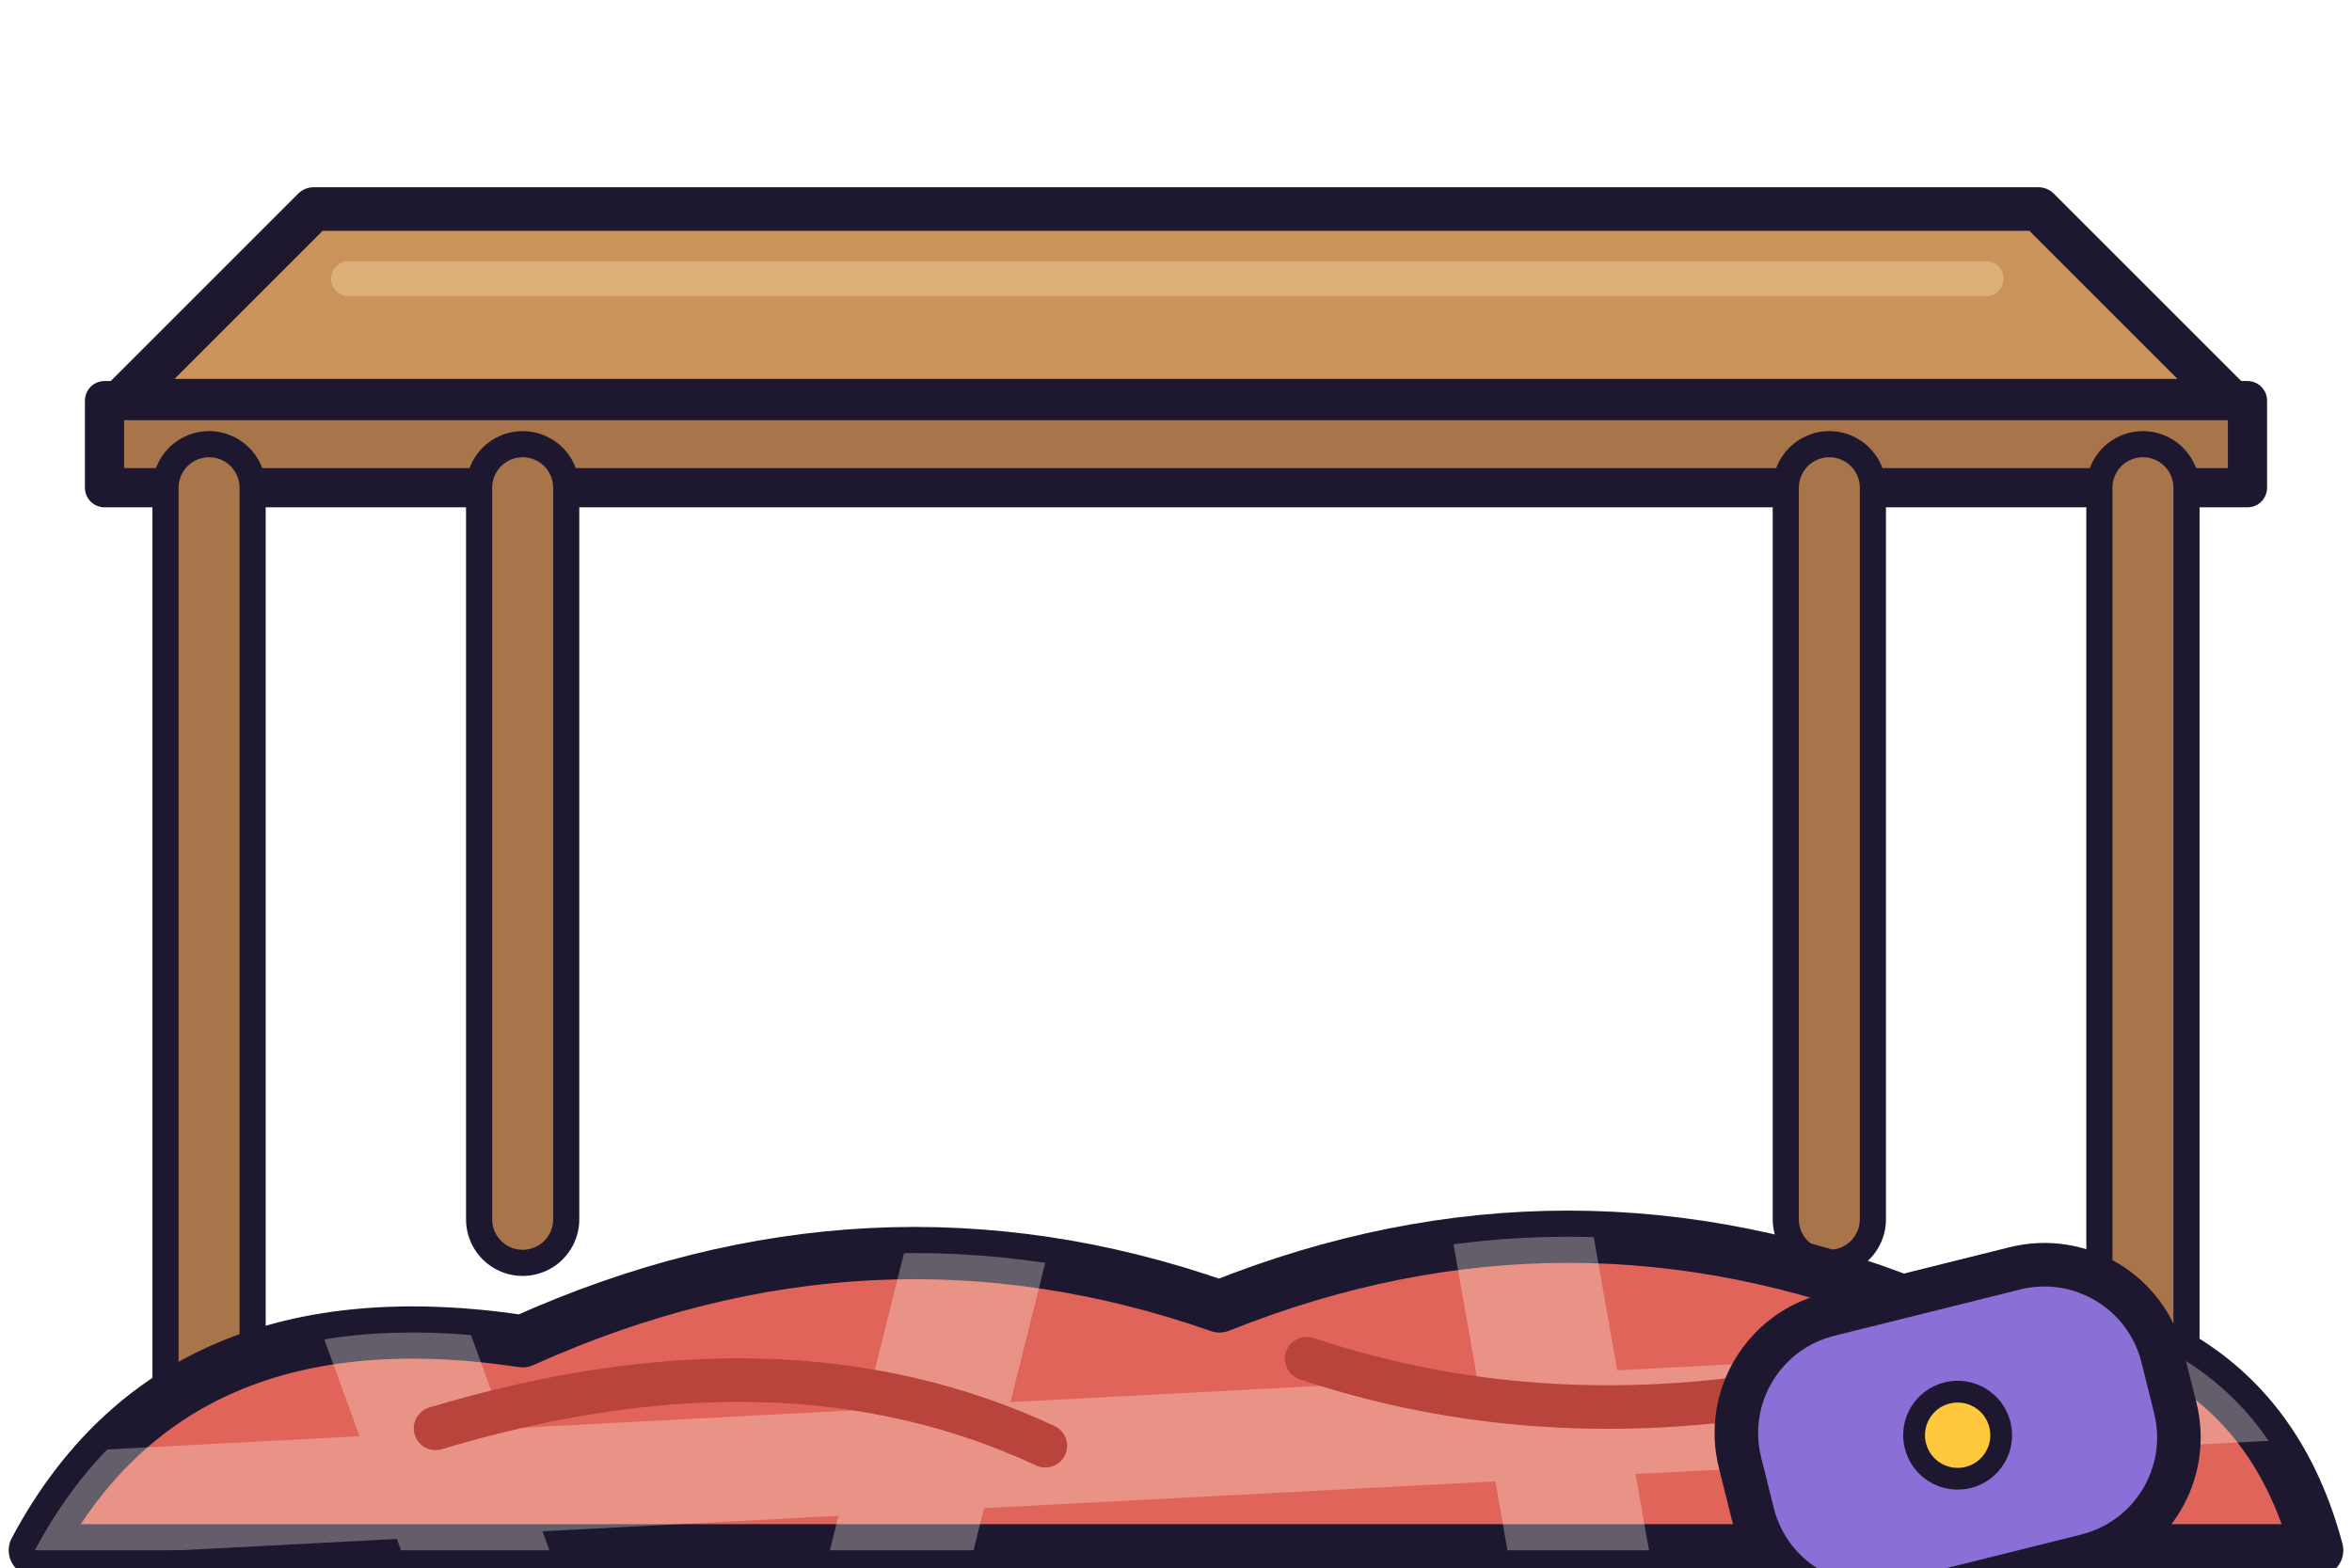
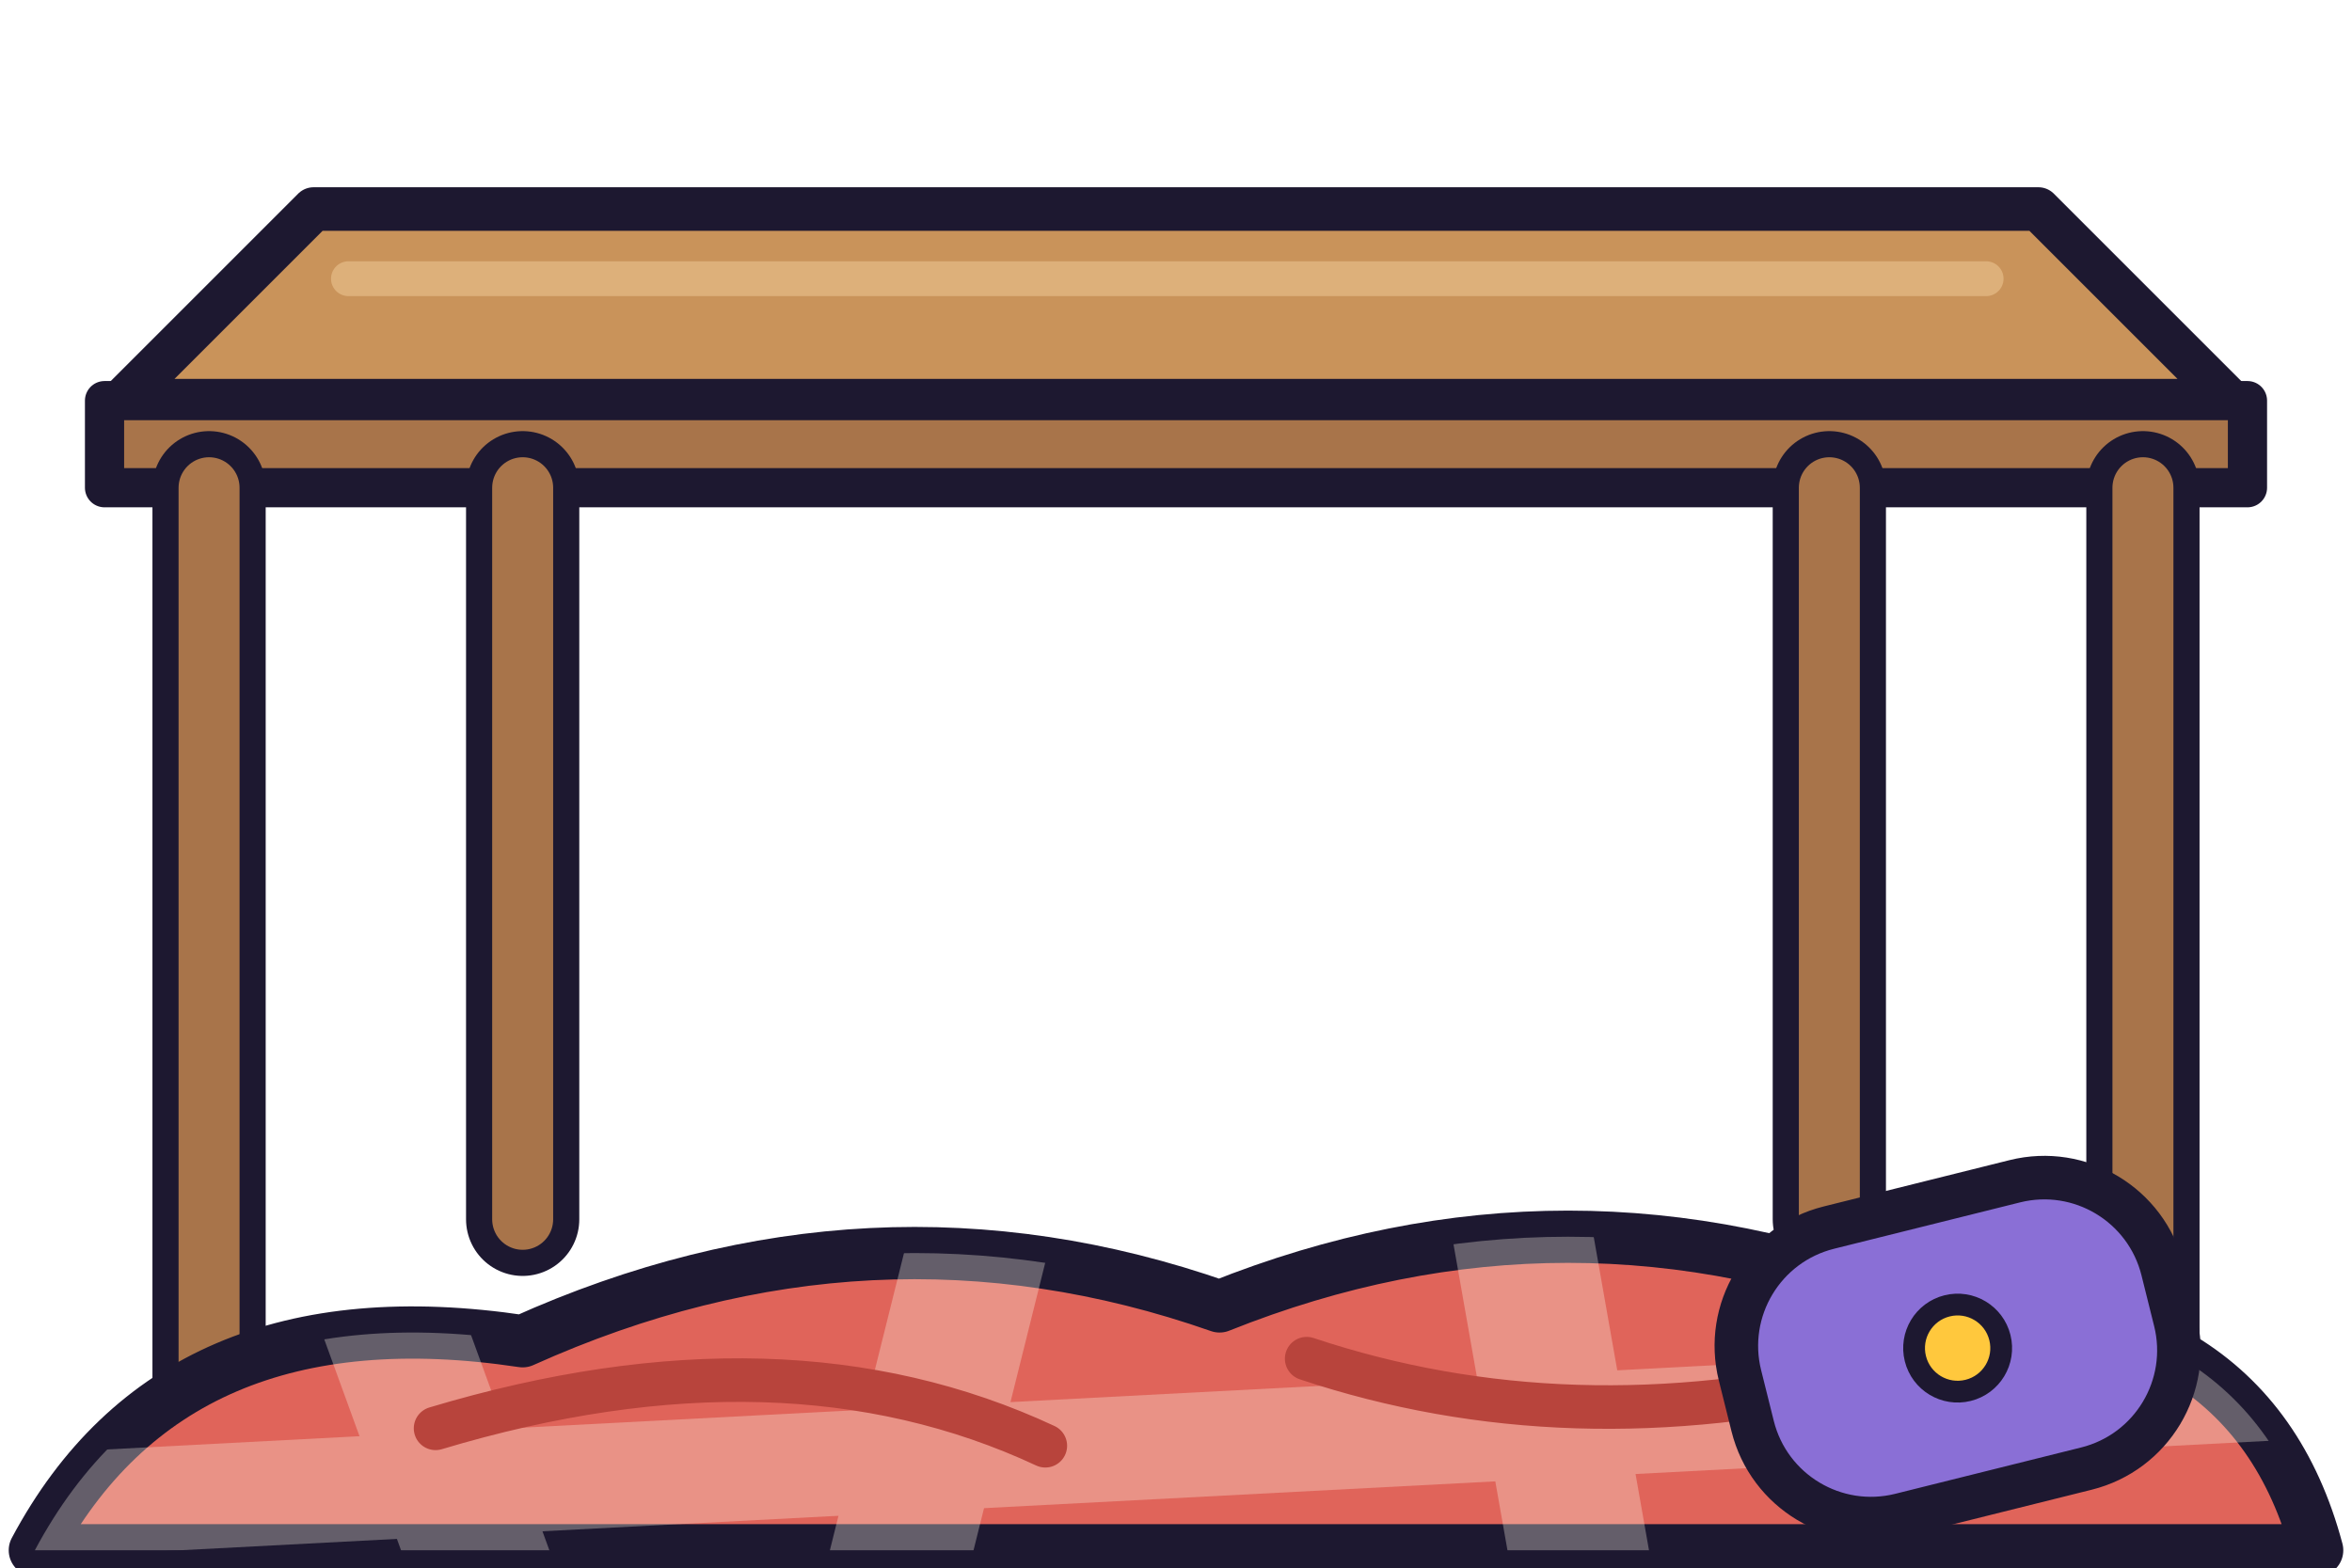
<svg xmlns="http://www.w3.org/2000/svg" viewBox="0 0 270 180" width="270" height="180">
  <defs>
    <clipPath id="c">
      <path d="M4 178 Q20 148 60 154 Q100 136 140 150 Q180 134 220 150 Q258 148 266 178 Z" />
    </clipPath>
  </defs>
  <path d="M14 46 L36 24 L234 24 L256 46 Z" fill="#c9935a" stroke="#1d1830" stroke-width="5" stroke-linejoin="round" />
  <path d="M12 46 L258 46 L258 56 L12 56 Z" fill="#a8744a" stroke="#1d1830" stroke-width="4.5" stroke-linejoin="round" />
  <path d="M40 32 L228 32" stroke="#ddb07a" stroke-width="4" stroke-linecap="round" />
  <path d="M24 56 L24 178 M246 56 L246 178 M60 56 L60 140 M210 56 L210 140" stroke="#1d1830" stroke-width="13" stroke-linecap="round" />
  <path d="M24 56 L24 178 M246 56 L246 178 M60 56 L60 140 M210 56 L210 140" stroke="#a8744a" stroke-width="7" stroke-linecap="round" />
  <path d="M4 178 Q20 148 60 154 Q100 136 140 150 Q180 134 220 150 Q258 148 266 178 Z" fill="#e0645a" stroke="#1d1830" stroke-width="6" stroke-linejoin="round" />
  <g clip-path="url(#c)" fill="#fbf5e6" opacity="0.32">
    <rect x="40" y="120" width="16" height="70" transform="rotate(-20 48 160)" />
    <rect x="100" y="120" width="16" height="70" transform="rotate(14 108 160)" />
    <rect x="170" y="120" width="16" height="70" transform="rotate(-10 178 160)" />
    <rect x="0" y="160" width="270" height="12" transform="rotate(-3 135 166)" />
  </g>
  <path d="M50 164 Q90 152 120 166 M150 156 Q180 166 214 158" stroke="#b8443c" stroke-width="5" fill="none" stroke-linecap="round" />
-   <g transform="rotate(-14 224 166)">
+   <g transform="translate(0 -10) rotate(-14 224 166)">
    <rect x="200" y="148" width="50" height="34" rx="14" fill="#8a6fd6" stroke="#1d1830" stroke-width="5" />
    <circle cx="225" cy="165" r="5" fill="#ffc83d" stroke="#1d1830" stroke-width="2.5" />
  </g>
</svg>
